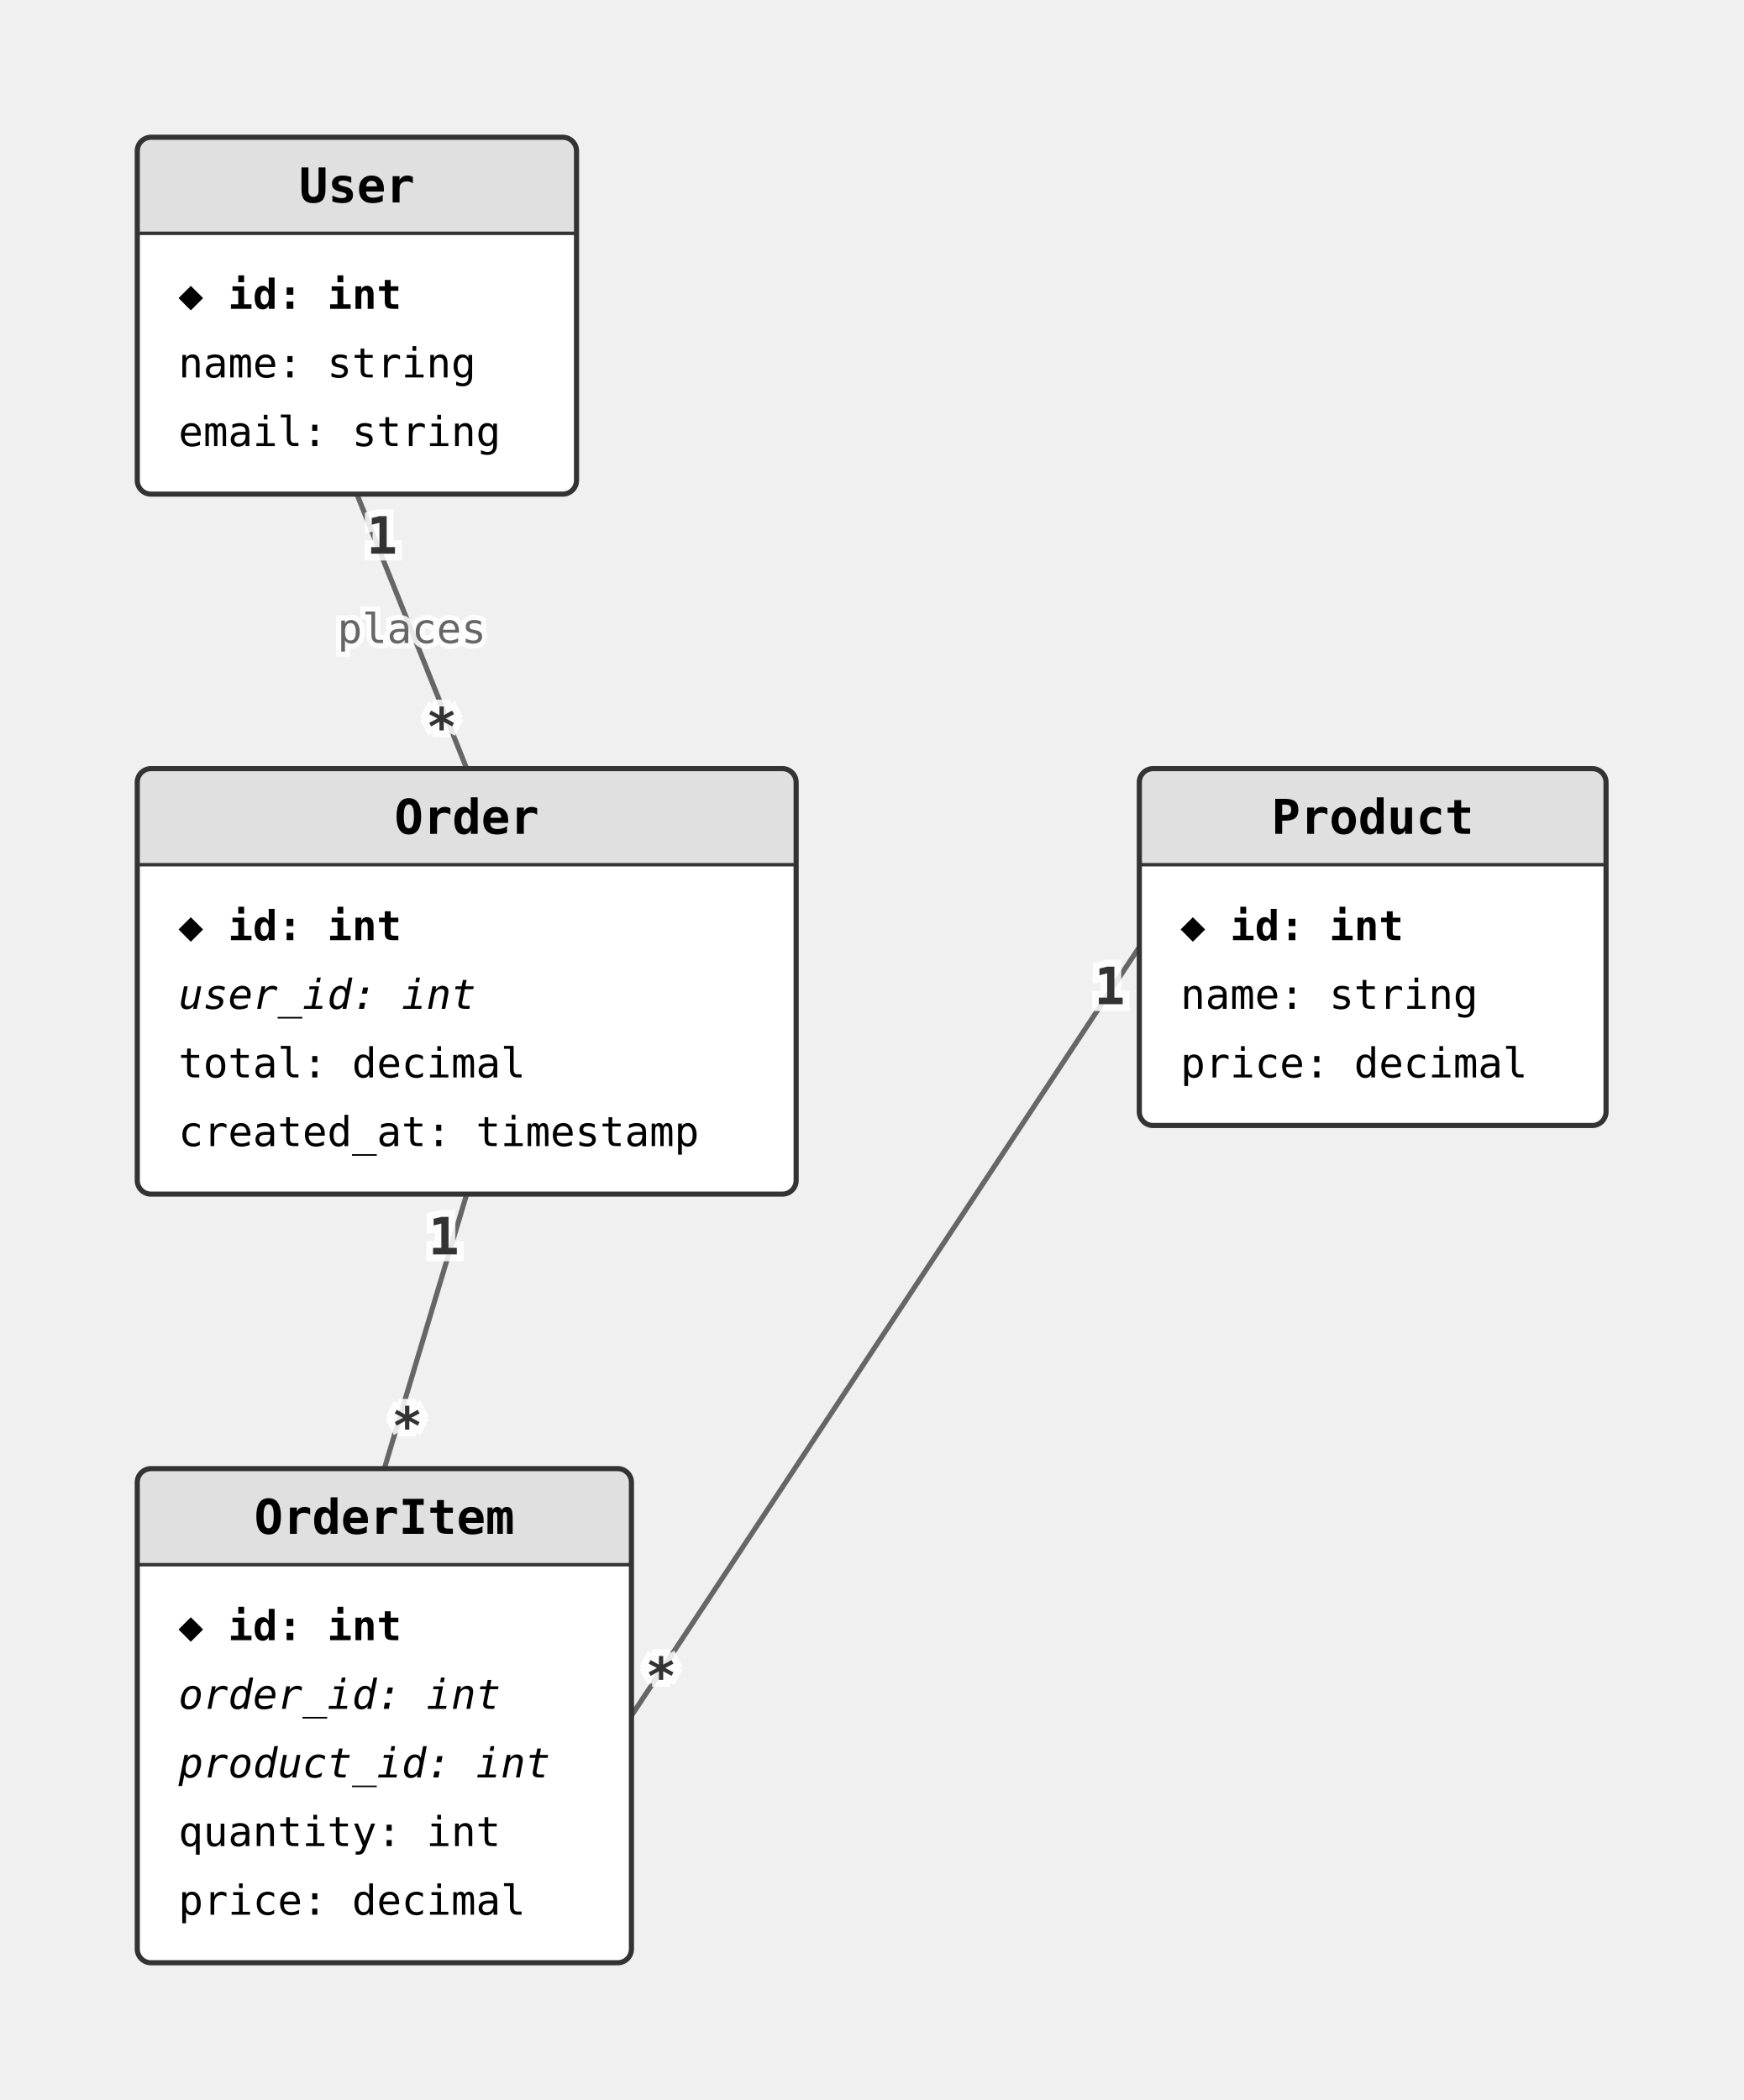
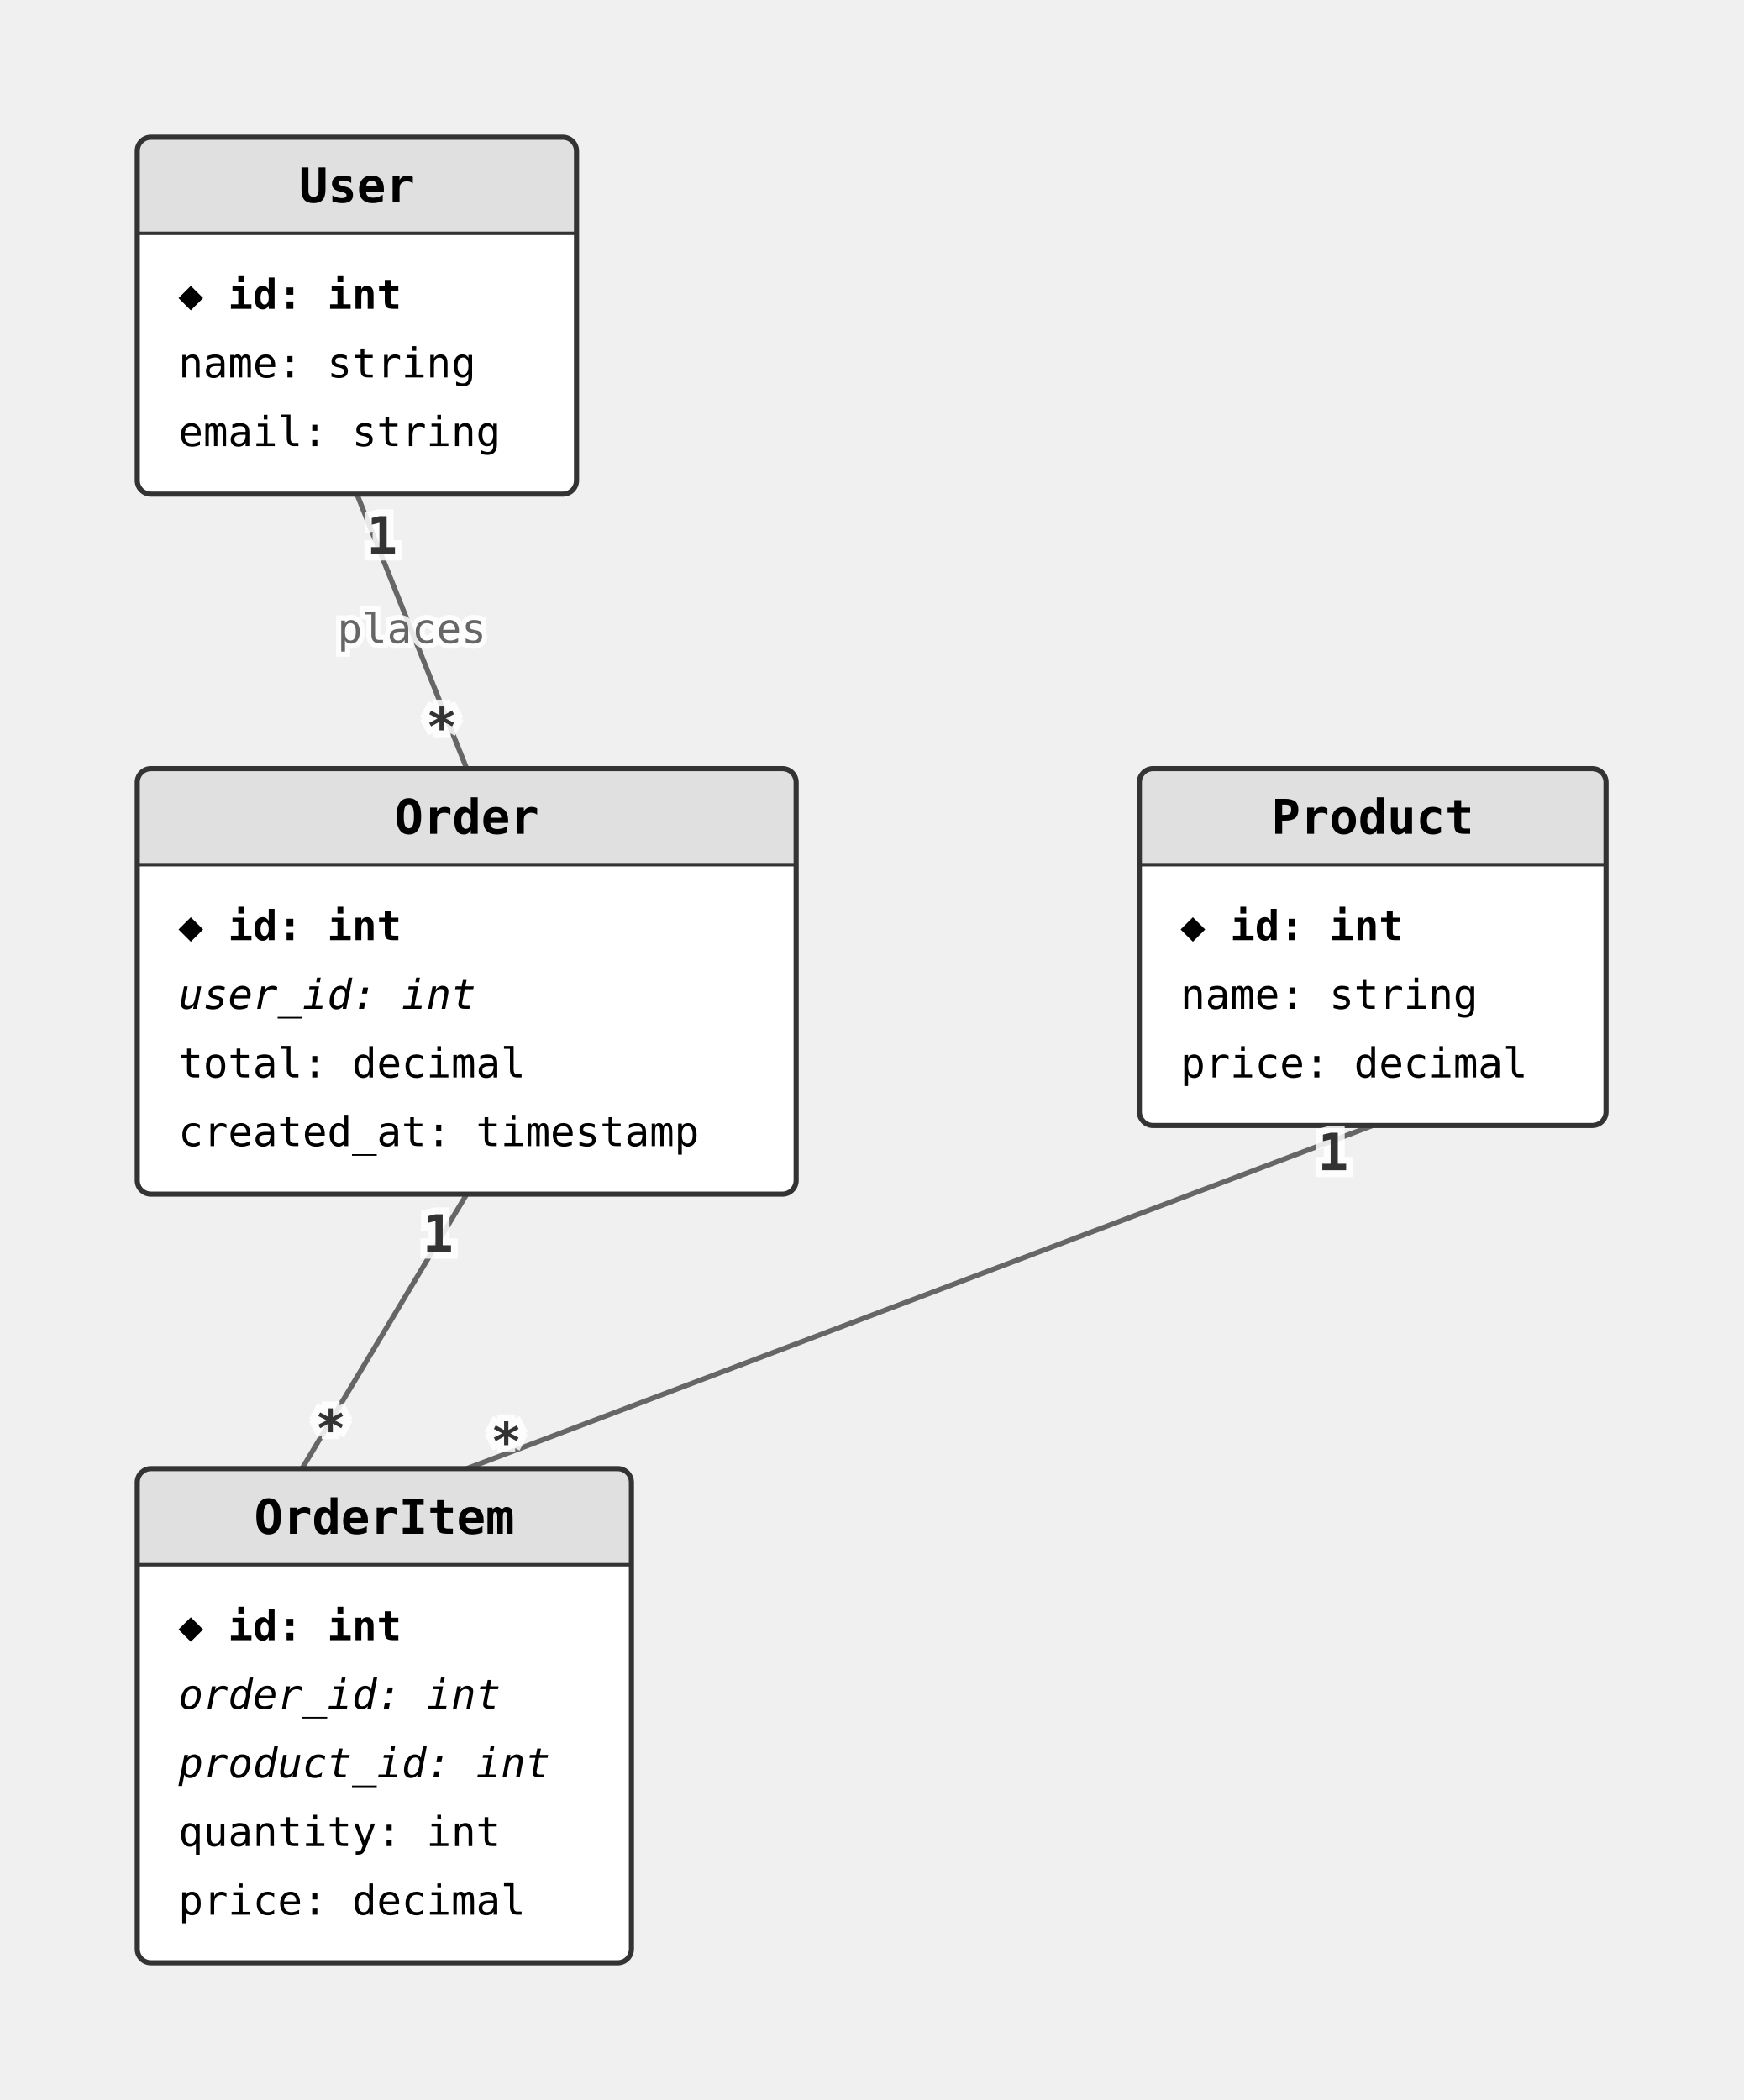
<svg xmlns="http://www.w3.org/2000/svg" width="508" height="612" viewBox="0 0 508 612">
  <style>
  .entity-bg { fill: #fff; }
  .entity-header { fill: #e0e0e0; }
  .entity-border { fill: none; stroke: #333; stroke-width: 1.5; }
  .entity-name { font-family: monospace; font-size: 14px; font-weight: bold; }
  .column-text { font-family: monospace; font-size: 12px; }
  .pk { font-weight: bold; }
  .fk { font-style: italic; }
  .edge { stroke: #666; stroke-width: 1.5; fill: none; }
  .edge-label { font-family: monospace; font-size: 12px; fill: #666; paint-order: stroke; stroke: rgba(255,255,255,0.85); stroke-width: 3px; }
  .cardinality { font-family: monospace; font-size: 15px; font-weight: bold; fill: #333; paint-order: stroke; stroke: rgba(255,255,255,0.85); stroke-width: 4px; }
</style>
  <line class="edge" x1="104" y1="144" x2="136" y2="224" />
-   <text class="cardinality" x="106.785" y="150.964" text-anchor="start" dominant-baseline="hanging">1</text>
-   <text class="cardinality" x="133.215" y="217.036" text-anchor="end" dominant-baseline="alphabetic">*</text>
-   <text class="edge-label" x="120" y="184" text-anchor="middle" dominant-baseline="middle">places</text>
-   <line class="edge" x1="136" y1="348" x2="112" y2="428" />
-   <text class="cardinality" x="133.845" y="355.184" text-anchor="end" dominant-baseline="hanging">1</text>
-   <text class="cardinality" x="114.155" y="420.816" text-anchor="start" dominant-baseline="alphabetic">*</text>
-   <line class="edge" x1="332" y1="276" x2="184" y2="500" />
-   <text class="cardinality" x="327.866" y="282.258" text-anchor="end" dominant-baseline="hanging">1</text>
-   <text class="cardinality" x="188.134" y="493.742" text-anchor="start" dominant-baseline="alphabetic">*</text>
+   <line class="edge" x1="136" y1="348" x2="88" y2="428" />
+   <line class="edge" x1="400" y1="328" x2="136" y2="428" />
  <rect class="entity-bg" x="40" y="40" width="128" height="104" rx="4" />
  <rect class="entity-header" x="40" y="40" width="128" height="28" rx="4" />
  <rect class="entity-header" x="40" y="64" width="128" height="4" />
  <text class="entity-name" x="104" y="59" text-anchor="middle">User</text>
  <line x1="40" y1="68" x2="168" y2="68" stroke="#333" stroke-width="1" />
  <text class="column-text pk" x="52" y="90">◆ id: int</text>
  <text class="column-text" x="52" y="110">  name: string</text>
  <text class="column-text" x="52" y="130">  email: string</text>
  <rect class="entity-border" x="40" y="40" width="128" height="104" rx="4" />
  <rect class="entity-bg" x="40" y="224" width="192" height="124" rx="4" />
  <rect class="entity-header" x="40" y="224" width="192" height="28" rx="4" />
  <rect class="entity-header" x="40" y="248" width="192" height="4" />
  <text class="entity-name" x="136" y="243" text-anchor="middle">Order</text>
  <line x1="40" y1="252" x2="232" y2="252" stroke="#333" stroke-width="1" />
  <text class="column-text pk" x="52" y="274">◆ id: int</text>
  <text class="column-text fk" x="52" y="294">  user_id: int</text>
  <text class="column-text" x="52" y="314">  total: decimal</text>
  <text class="column-text" x="52" y="334">  created_at: timestamp</text>
  <rect class="entity-border" x="40" y="224" width="192" height="124" rx="4" />
  <rect class="entity-bg" x="332" y="224" width="136" height="104" rx="4" />
  <rect class="entity-header" x="332" y="224" width="136" height="28" rx="4" />
  <rect class="entity-header" x="332" y="248" width="136" height="4" />
  <text class="entity-name" x="400" y="243" text-anchor="middle">Product</text>
  <line x1="332" y1="252" x2="468" y2="252" stroke="#333" stroke-width="1" />
  <text class="column-text pk" x="344" y="274">◆ id: int</text>
  <text class="column-text" x="344" y="294">  name: string</text>
  <text class="column-text" x="344" y="314">  price: decimal</text>
  <rect class="entity-border" x="332" y="224" width="136" height="104" rx="4" />
  <rect class="entity-bg" x="40" y="428" width="144" height="144" rx="4" />
  <rect class="entity-header" x="40" y="428" width="144" height="28" rx="4" />
  <rect class="entity-header" x="40" y="452" width="144" height="4" />
  <text class="entity-name" x="112" y="447" text-anchor="middle">OrderItem</text>
  <line x1="40" y1="456" x2="184" y2="456" stroke="#333" stroke-width="1" />
  <text class="column-text pk" x="52" y="478">◆ id: int</text>
  <text class="column-text fk" x="52" y="498">  order_id: int</text>
  <text class="column-text fk" x="52" y="518">  product_id: int</text>
  <text class="column-text" x="52" y="538">  quantity: int</text>
  <text class="column-text" x="52" y="558">  price: decimal</text>
  <rect class="entity-border" x="40" y="428" width="144" height="144" rx="4" />
+   <text class="cardinality" x="106.785" y="150.964" text-anchor="start" dominant-baseline="hanging">1</text>
+   <text class="cardinality" x="133.215" y="217.036" text-anchor="end" dominant-baseline="alphabetic">*</text>
+   <text class="edge-label" x="120" y="184" text-anchor="middle" dominant-baseline="middle">places</text>
+   <text class="cardinality" x="132.141" y="354.431" text-anchor="end" dominant-baseline="hanging">1</text>
+   <text class="cardinality" x="91.859" y="421.569" text-anchor="start" dominant-baseline="alphabetic">*</text>
+   <text class="cardinality" x="392.986" y="330.657" text-anchor="end" dominant-baseline="hanging">1</text>
+   <text class="cardinality" x="143.014" y="425.343" text-anchor="start" dominant-baseline="alphabetic">*</text>
</svg>
